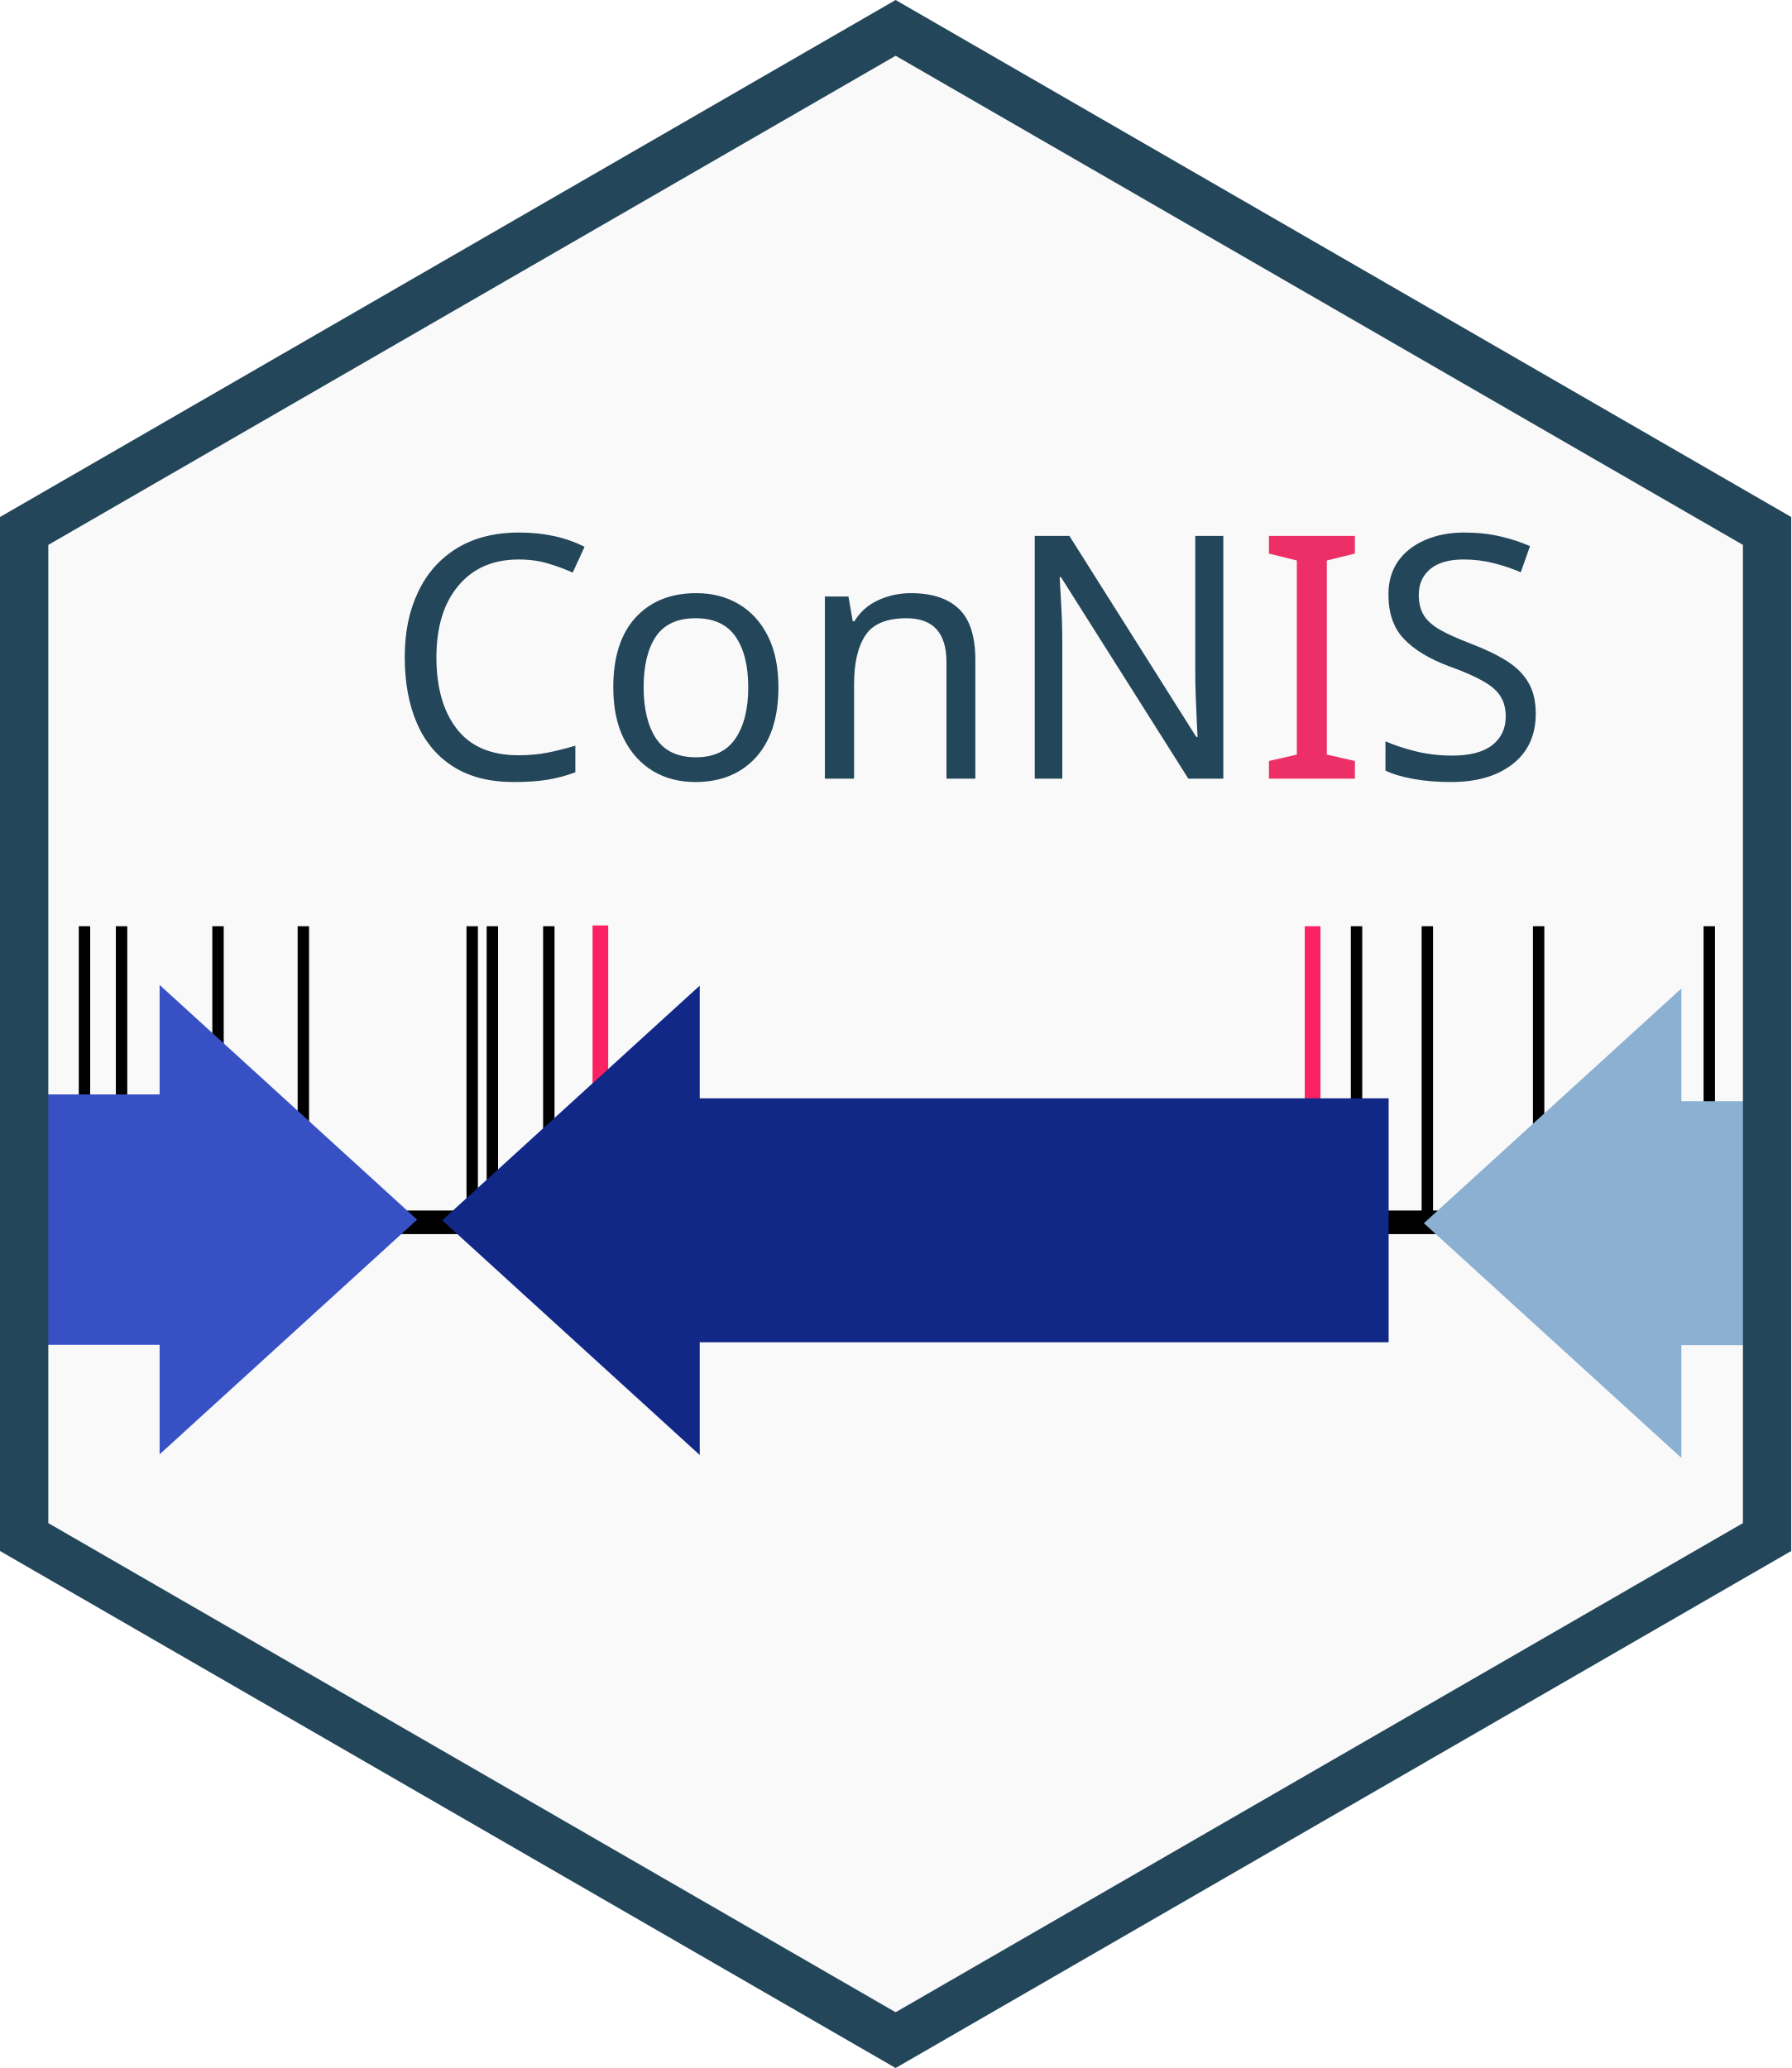
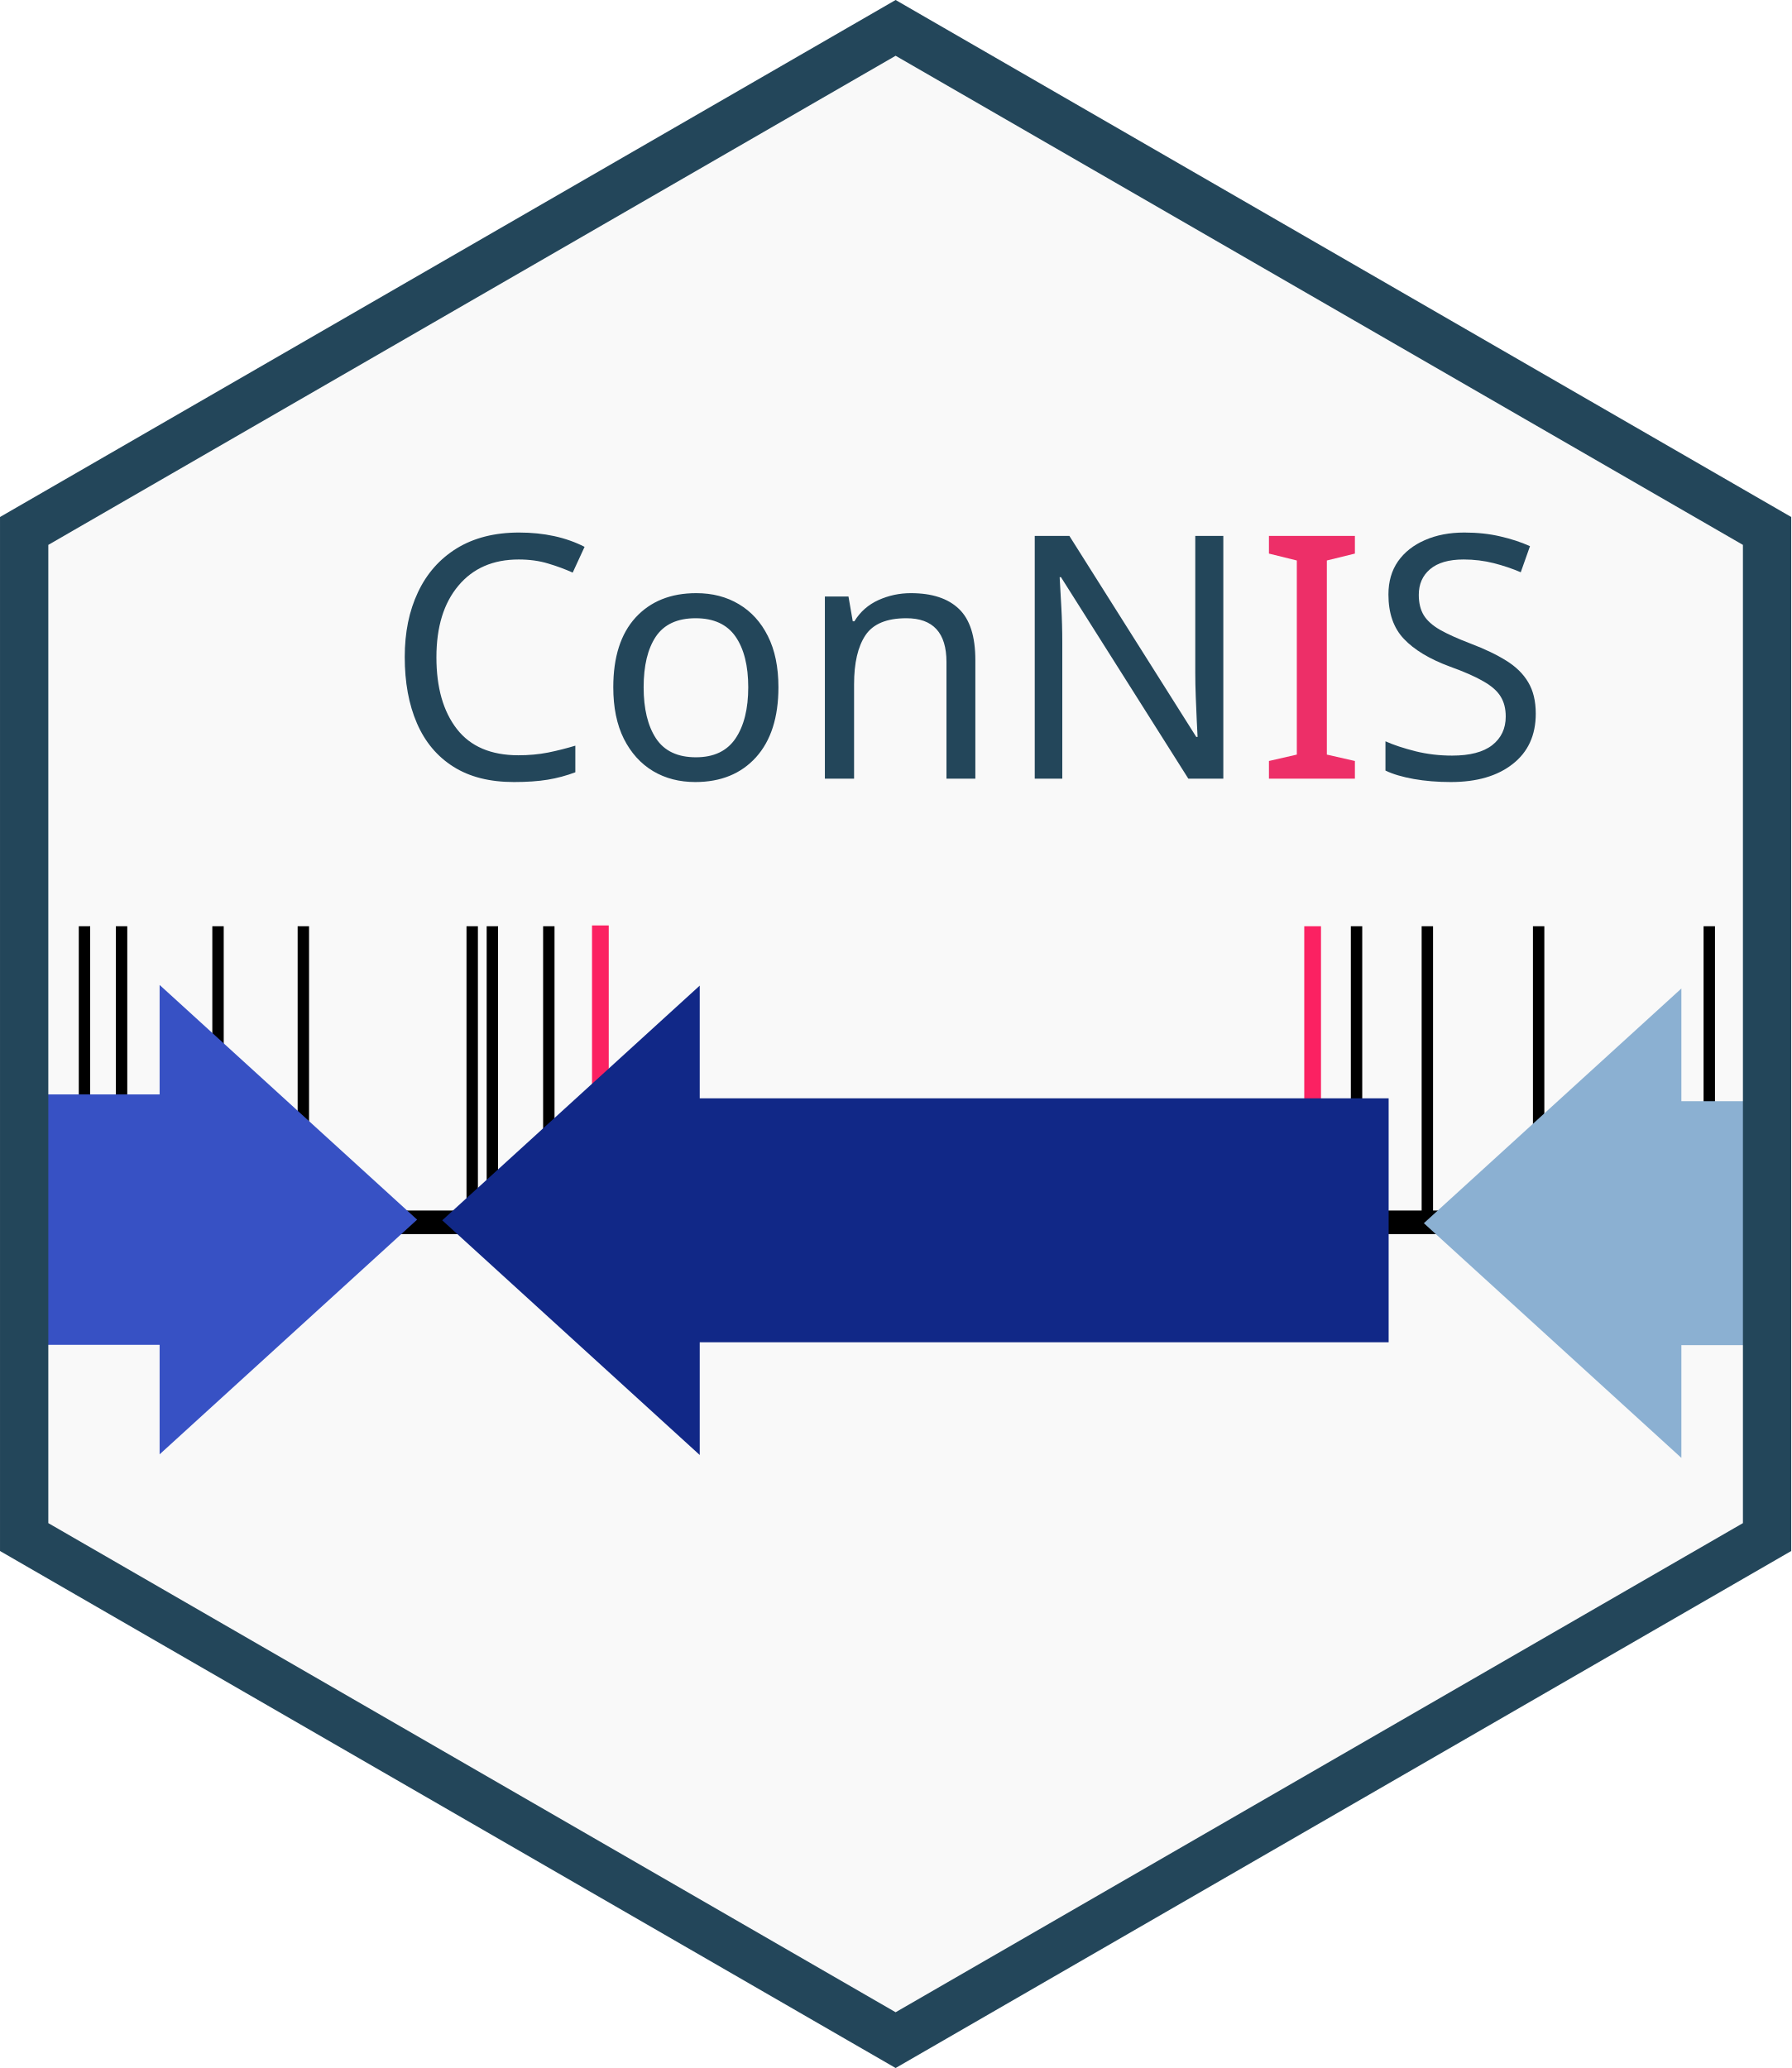
<svg xmlns="http://www.w3.org/2000/svg" width="167.921mm" height="193.898mm" viewBox="0 0 167.921 193.898" version="1.1" id="svg1">
  <defs id="defs1" />
  <g id="layer1" transform="translate(-23.61551,-45.4477)">
    <path style="fill:#f9f9f9;fill-opacity:1;stroke:none;stroke-width:3.141;stroke-dasharray:none;stroke-opacity:1" id="path10" d="m 100.719,164.09 -62.156,35.886 -62.156,-35.886 0,-71.772 62.156,-35.886 62.156,35.886 z" transform="matrix(1.314369,0,0,1.314369,56.89037,-26.11035)" />
    <path style="fill:#26383f;fill-opacity:0;stroke:none;stroke-width:3.141;stroke-dasharray:none;stroke-opacity:1" id="path4" d="m 100.719,164.09 -62.156,35.886 -62.156,-35.886 0,-71.772 62.156,-35.886 62.156,35.886 z" transform="matrix(0.6571844,0,0,0.6571844,82.23313,58.14322)" />
    <path style="fill:none;stroke:#000000;stroke-width:1.068;stroke-linecap:butt;stroke-linejoin:miter;stroke-dasharray:none;stroke-opacity:1" d="M 167.857,160.22 V 132.293" id="path5-4-7-7" />
    <path style="fill:none;stroke:#000000;stroke-width:1.068;stroke-linecap:butt;stroke-linejoin:miter;stroke-dasharray:none;stroke-opacity:1" d="M 69.773,160.22 V 132.293" id="path5-4-7-8" />
-     <path style="fill:none;stroke:#fb2162;stroke-width:1.468;stroke-linecap:butt;stroke-linejoin:miter;stroke-dasharray:none;stroke-opacity:1" d="M 146.669,160.22 V 132.293" id="path5-4-7-8-3" />
+     <path style="fill:none;stroke:#fb2162;stroke-width:1.568;stroke-linecap:butt;stroke-linejoin:miter;stroke-dasharray:none;stroke-opacity:1" d="M 146.669,160.22 V 132.293" id="path5-4-7-8-3" />
    <path style="fill:none;stroke:#000000;stroke-width:1.068;stroke-linecap:butt;stroke-linejoin:miter;stroke-dasharray:none;stroke-opacity:1" d="M 150.786,160.22 V 132.293" id="path5-4-7-4" />
    <path style="fill:#a18e5d;fill-opacity:1;stroke:#000000;stroke-width:1.068;stroke-linecap:butt;stroke-linejoin:miter;stroke-dasharray:none;stroke-opacity:1" d="M 183.854,160.22 V 132.293" id="path5-4-7-74" />
    <path style="fill:none;stroke:#000000;stroke-width:1.068;stroke-linecap:butt;stroke-linejoin:miter;stroke-dasharray:none;stroke-opacity:1" d="M 44.054,160.22 V 132.293" id="path5-4-7-563" />
    <path style="fill:none;stroke:#000000;stroke-width:1.068;stroke-linecap:butt;stroke-linejoin:miter;stroke-dasharray:none;stroke-opacity:1" d="M 67.883,160.22 V 132.293" id="path5-4-7-84" />
-     <path style="fill:none;stroke:#fb2162;stroke-width:1.468;stroke-linecap:butt;stroke-linejoin:miter;stroke-dasharray:none;stroke-opacity:1" d="M 79.899,160.146 V 132.219" id="path5-4-7-84-7" />
+     <path style="fill:none;stroke:#fb2162;stroke-width:1.568;stroke-linecap:butt;stroke-linejoin:miter;stroke-dasharray:none;stroke-opacity:1" d="M 79.899,160.146 V 132.219" id="path5-4-7-84-7" />
    <path style="fill:none;stroke:#000000;stroke-width:1.068;stroke-linecap:butt;stroke-linejoin:miter;stroke-dasharray:none;stroke-opacity:1" d="M 31.535,160.22 V 132.293" id="path5-4-7-40" />
    <path style="fill:none;stroke:#000000;stroke-width:1.068;stroke-linecap:butt;stroke-linejoin:miter;stroke-dasharray:none;stroke-opacity:1" d="M 157.424,160.22 V 132.293" id="path5-4-7-75" />
    <path style="fill:none;stroke:#000000;stroke-width:1.068;stroke-linecap:butt;stroke-linejoin:miter;stroke-dasharray:none;stroke-opacity:1" d="M 35.012,160.22 V 132.293" id="path5-4-7-756" />
    <path style="fill:none;stroke:#000000;stroke-width:1.068;stroke-linecap:butt;stroke-linejoin:miter;stroke-dasharray:none;stroke-opacity:1" d="M 52.053,160.22 V 132.293" id="path5-4-7-48" />
    <path style="fill:none;stroke:#000000;stroke-width:2.209;stroke-linecap:butt;stroke-linejoin:miter;stroke-dasharray:none;stroke-opacity:1" d="M 26.054,160.053 H 189.853" id="path5" />
    <path style="fill:none;stroke:#000000;stroke-width:1.068;stroke-linecap:butt;stroke-linejoin:miter;stroke-dasharray:none;stroke-opacity:1" d="M 75.065,160.22 V 132.293" id="path6" />
    <g id="g2" style="fill:#112887;fill-opacity:1" transform="matrix(2.466506,0,0,2.466506,-151.7331,-218.0585)">
      <path style="fill:#112887;fill-opacity:1;stroke:none;stroke-width:1.341;stroke-opacity:1" id="path3" d="m 170.601,58.859 -61.565,35.545 0,-71.09 z" transform="matrix(-0.1589751,0,0,-0.2509988,115.0212,167.9957)" />
      <rect style="fill:#112887;fill-opacity:1;stroke:none;stroke-width:0.339;stroke-opacity:1" id="rect4" width="26.505" height="9.273" x="97.366" y="148.585" />
    </g>
    <g id="g3" style="fill:#8bb0d2;fill-opacity:1" transform="matrix(2.466506,0,0,2.466506,-151.7331,-218.0585)">
      <path style="fill:#8bb0d2;fill-opacity:1;stroke:none;stroke-width:1.341;stroke-opacity:1" id="path3-1" d="m 170.601,58.859 -61.565,35.545 0,-71.09 z" transform="matrix(-0.1589751,0,0,-0.2509988,152.3309,168.1056)" />
      <rect style="fill:#8bb0d2;fill-opacity:1;stroke:none;stroke-width:0.12;stroke-opacity:1" id="rect4-2" width="3.307" height="9.273" x="134.676" y="148.695" />
    </g>
    <g id="g1" style="fill:#3751c4;fill-opacity:1" transform="matrix(2.466506,0,0,2.466506,-151.7331,-218.0585)">
      <path style="fill:#3751c4;fill-opacity:1;stroke:none;stroke-width:1.341;stroke-opacity:1" id="path3-9" d="m 170.601,58.859 -61.565,35.545 0,-71.09 z" transform="matrix(0.1589751,0,0,0.2509988,59.82455,138.4234)" />
      <rect style="fill:#3751c4;fill-opacity:1;stroke:none;stroke-width:0.144;stroke-opacity:1" id="rect4-97" width="4.68" height="9.519" x="72.59" y="148.437" />
    </g>
    <text xml:space="preserve" style="font-style:normal;font-variant:normal;font-weight:normal;font-stretch:normal;font-size:31.548px;line-height:0.25;font-family:'Apple SD Gothic Neo';-inkscape-font-specification:'Apple SD Gothic Neo';fill:#23465a;fill-opacity:1;stroke-width:2.579;stroke-dasharray:none" x="60.266" y="117.261" id="text9" transform="scale(0.98988,1.010223)">
      <tspan id="tspan9" style="font-style:normal;font-variant:normal;font-weight:normal;font-stretch:normal;line-height:0.25;font-family:'Apple SD Gothic Neo';-inkscape-font-specification:'Apple SD Gothic Neo';fill:#23465a;fill-opacity:1;stroke-width:2.579;stroke-dasharray:none" x="60.266" y="117.261">ConN<tspan style="fill:#ed2f68;fill-opacity:1" id="tspan1">I</tspan>S</tspan>
    </text>
    <path style="fill:none;fill-opacity:1;stroke:#23465a;stroke-width:3.445;stroke-dasharray:none;stroke-opacity:1" id="path9" d="m 100.719,164.09 -62.156,35.886 -62.156,-35.886 0,-71.772 62.156,-35.886 62.156,35.886 z" transform="matrix(1.314369,0,0,1.314369,56.89037,-26.11035)" />
  </g>
</svg>
